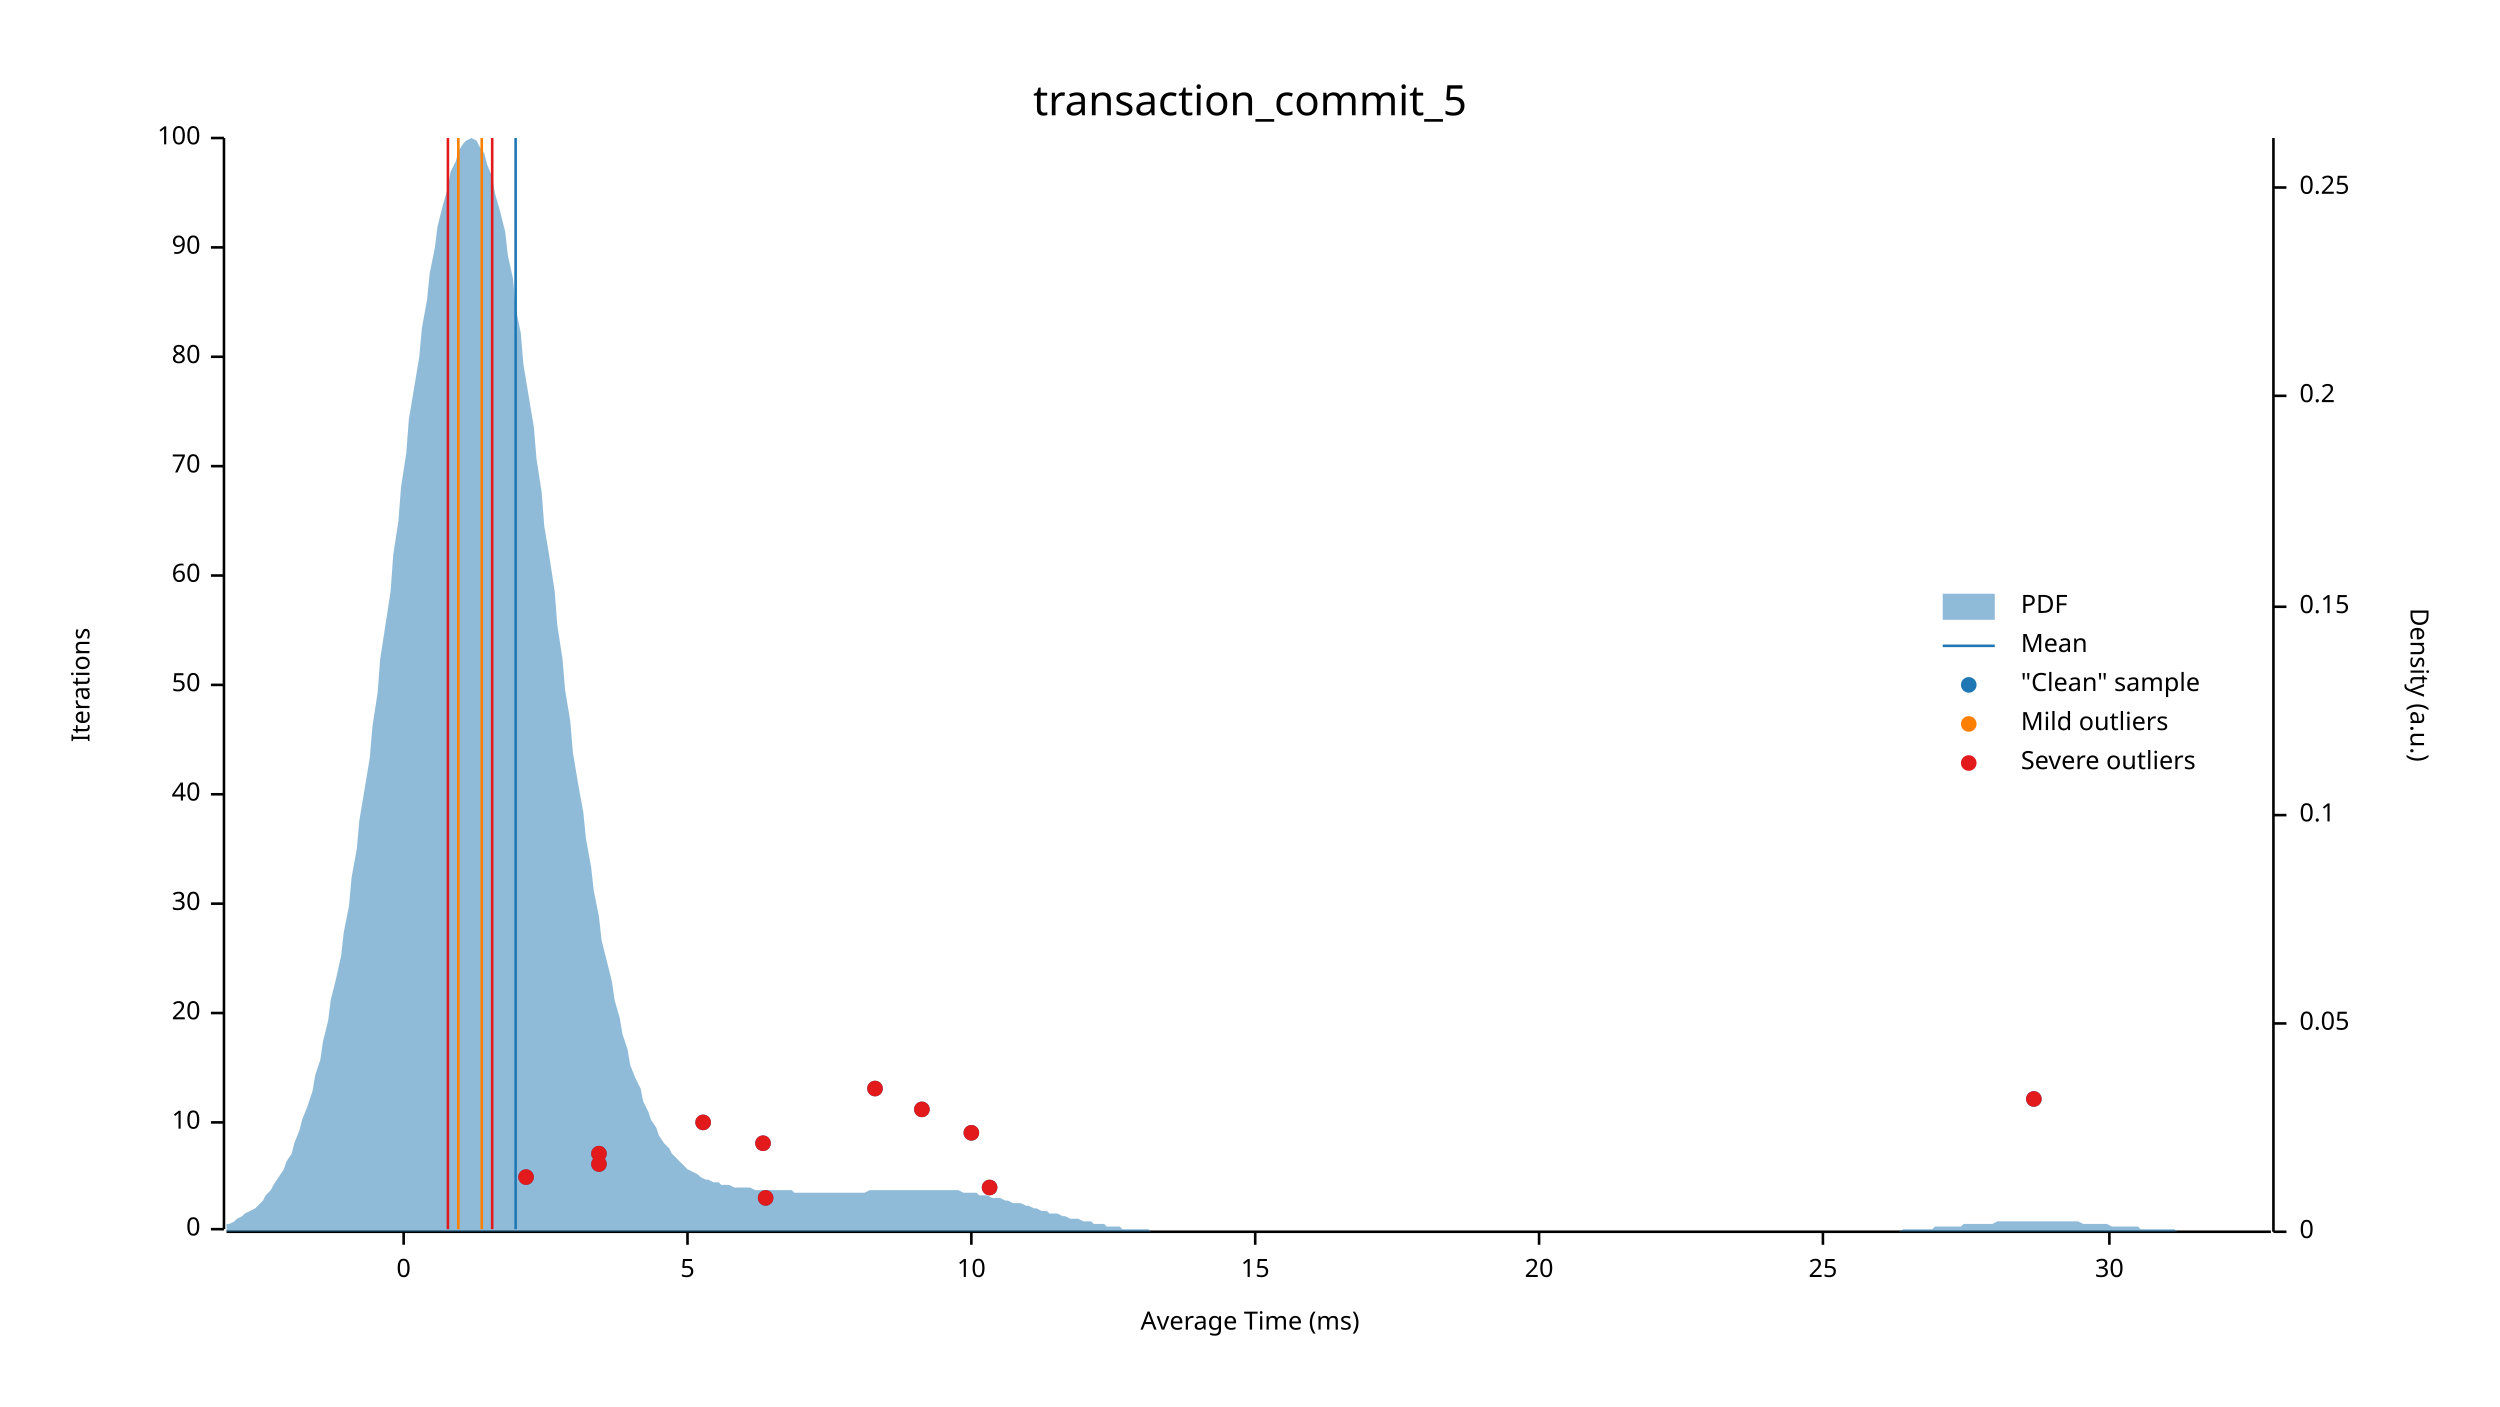
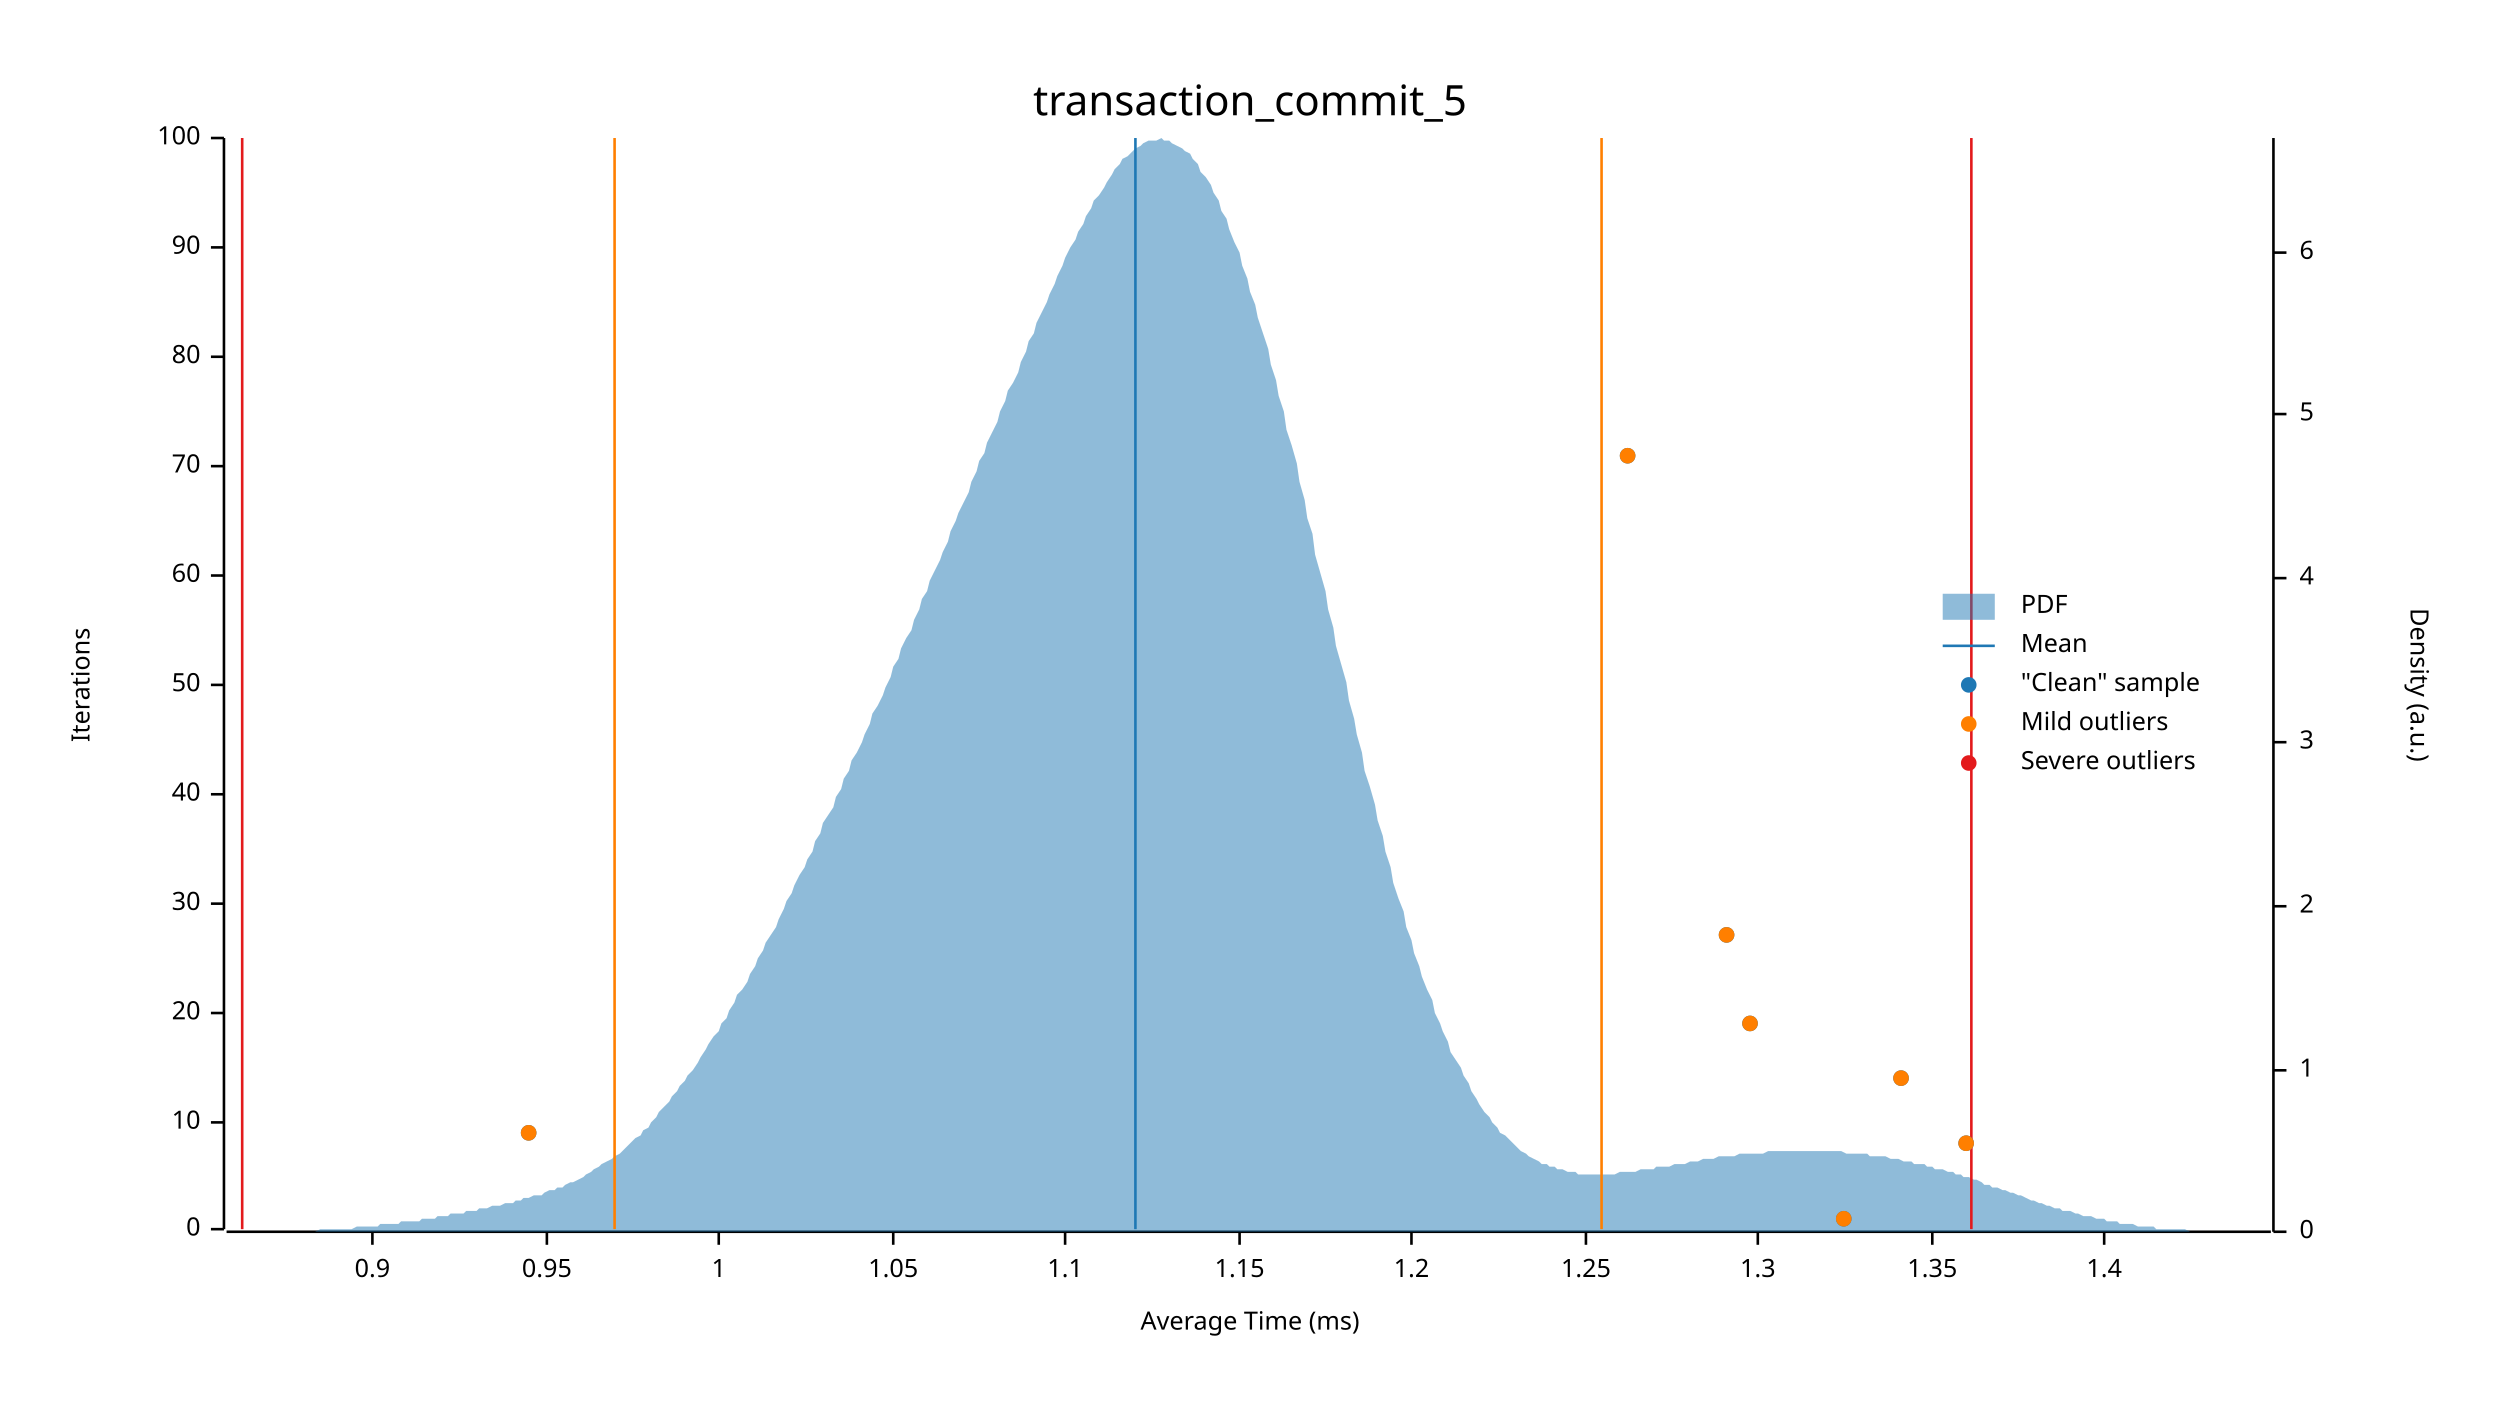
<svg xmlns="http://www.w3.org/2000/svg" width="960" height="540" viewBox="0 0 960 540">
  <text x="480" y="32" dy="0.76em" text-anchor="middle" font-family="sans-serif" font-size="16.129" opacity="1" fill="#000000">
transaction_commit_5
</text>
  <text x="27" y="263" dy="0.76em" text-anchor="middle" font-family="sans-serif" font-size="9.677" opacity="1" fill="#000000" transform="rotate(270, 27, 263)">
Iterations
</text>
  <text x="480" y="513" dy="-0.5ex" text-anchor="middle" font-family="sans-serif" font-size="9.677" opacity="1" fill="#000000">
Average Time (ms)
</text>
  <polyline fill="none" opacity="1" stroke="#000000" stroke-width="1" points="86,53 86,472 " />
  <text x="77" y="472" dy="0.5ex" text-anchor="end" font-family="sans-serif" font-size="9.677" opacity="1" fill="#000000">
0
</text>
  <polyline fill="none" opacity="1" stroke="#000000" stroke-width="1" points="81,472 86,472 " />
  <text x="77" y="431" dy="0.5ex" text-anchor="end" font-family="sans-serif" font-size="9.677" opacity="1" fill="#000000">
10
</text>
  <polyline fill="none" opacity="1" stroke="#000000" stroke-width="1" points="81,431 86,431 " />
  <text x="77" y="389" dy="0.5ex" text-anchor="end" font-family="sans-serif" font-size="9.677" opacity="1" fill="#000000">
20
</text>
  <polyline fill="none" opacity="1" stroke="#000000" stroke-width="1" points="81,389 86,389 " />
  <text x="77" y="347" dy="0.5ex" text-anchor="end" font-family="sans-serif" font-size="9.677" opacity="1" fill="#000000">
30
</text>
  <polyline fill="none" opacity="1" stroke="#000000" stroke-width="1" points="81,347 86,347 " />
  <text x="77" y="305" dy="0.5ex" text-anchor="end" font-family="sans-serif" font-size="9.677" opacity="1" fill="#000000">
40
</text>
  <polyline fill="none" opacity="1" stroke="#000000" stroke-width="1" points="81,305 86,305 " />
  <text x="77" y="263" dy="0.5ex" text-anchor="end" font-family="sans-serif" font-size="9.677" opacity="1" fill="#000000">
50
</text>
  <polyline fill="none" opacity="1" stroke="#000000" stroke-width="1" points="81,263 86,263 " />
  <text x="77" y="221" dy="0.5ex" text-anchor="end" font-family="sans-serif" font-size="9.677" opacity="1" fill="#000000">
60
</text>
  <polyline fill="none" opacity="1" stroke="#000000" stroke-width="1" points="81,221 86,221 " />
  <text x="77" y="179" dy="0.5ex" text-anchor="end" font-family="sans-serif" font-size="9.677" opacity="1" fill="#000000">
70
</text>
  <polyline fill="none" opacity="1" stroke="#000000" stroke-width="1" points="81,179 86,179 " />
  <text x="77" y="137" dy="0.5ex" text-anchor="end" font-family="sans-serif" font-size="9.677" opacity="1" fill="#000000">
80
</text>
  <polyline fill="none" opacity="1" stroke="#000000" stroke-width="1" points="81,137 86,137 " />
  <text x="77" y="95" dy="0.5ex" text-anchor="end" font-family="sans-serif" font-size="9.677" opacity="1" fill="#000000">
90
</text>
  <polyline fill="none" opacity="1" stroke="#000000" stroke-width="1" points="81,95 86,95 " />
  <text x="77" y="53" dy="0.5ex" text-anchor="end" font-family="sans-serif" font-size="9.677" opacity="1" fill="#000000">
100
</text>
  <polyline fill="none" opacity="1" stroke="#000000" stroke-width="1" points="81,53 86,53 " />
  <polyline fill="none" opacity="1" stroke="#000000" stroke-width="1" points="87,473 872,473 " />
-   <text x="155" y="483" dy="0.76em" text-anchor="middle" font-family="sans-serif" font-size="9.677" opacity="1" fill="#000000">
- 0
+   <text x="143" y="483" dy="0.76em" text-anchor="middle" font-family="sans-serif" font-size="9.677" opacity="1" fill="#000000">
+ 0.9
</text>
-   <polyline fill="none" opacity="1" stroke="#000000" stroke-width="1" points="155,473 155,478 " />
-   <text x="264" y="483" dy="0.76em" text-anchor="middle" font-family="sans-serif" font-size="9.677" opacity="1" fill="#000000">
- 5
+   <polyline fill="none" opacity="1" stroke="#000000" stroke-width="1" points="143,473 143,478 " />
+   <text x="210" y="483" dy="0.76em" text-anchor="middle" font-family="sans-serif" font-size="9.677" opacity="1" fill="#000000">
+ 0.95
</text>
-   <polyline fill="none" opacity="1" stroke="#000000" stroke-width="1" points="264,473 264,478 " />
-   <text x="373" y="483" dy="0.76em" text-anchor="middle" font-family="sans-serif" font-size="9.677" opacity="1" fill="#000000">
- 10
+   <polyline fill="none" opacity="1" stroke="#000000" stroke-width="1" points="210,473 210,478 " />
+   <text x="276" y="483" dy="0.76em" text-anchor="middle" font-family="sans-serif" font-size="9.677" opacity="1" fill="#000000">
+ 1
</text>
-   <polyline fill="none" opacity="1" stroke="#000000" stroke-width="1" points="373,473 373,478 " />
-   <text x="482" y="483" dy="0.76em" text-anchor="middle" font-family="sans-serif" font-size="9.677" opacity="1" fill="#000000">
- 15
+   <polyline fill="none" opacity="1" stroke="#000000" stroke-width="1" points="276,473 276,478 " />
+   <text x="343" y="483" dy="0.76em" text-anchor="middle" font-family="sans-serif" font-size="9.677" opacity="1" fill="#000000">
+ 1.05
</text>
-   <polyline fill="none" opacity="1" stroke="#000000" stroke-width="1" points="482,473 482,478 " />
-   <text x="591" y="483" dy="0.76em" text-anchor="middle" font-family="sans-serif" font-size="9.677" opacity="1" fill="#000000">
- 20
+   <polyline fill="none" opacity="1" stroke="#000000" stroke-width="1" points="343,473 343,478 " />
+   <text x="409" y="483" dy="0.76em" text-anchor="middle" font-family="sans-serif" font-size="9.677" opacity="1" fill="#000000">
+ 1.1
</text>
-   <polyline fill="none" opacity="1" stroke="#000000" stroke-width="1" points="591,473 591,478 " />
-   <text x="700" y="483" dy="0.76em" text-anchor="middle" font-family="sans-serif" font-size="9.677" opacity="1" fill="#000000">
- 25
+   <polyline fill="none" opacity="1" stroke="#000000" stroke-width="1" points="409,473 409,478 " />
+   <text x="476" y="483" dy="0.76em" text-anchor="middle" font-family="sans-serif" font-size="9.677" opacity="1" fill="#000000">
+ 1.15
</text>
-   <polyline fill="none" opacity="1" stroke="#000000" stroke-width="1" points="700,473 700,478 " />
-   <text x="810" y="483" dy="0.76em" text-anchor="middle" font-family="sans-serif" font-size="9.677" opacity="1" fill="#000000">
- 30
+   <polyline fill="none" opacity="1" stroke="#000000" stroke-width="1" points="476,473 476,478 " />
+   <text x="542" y="483" dy="0.76em" text-anchor="middle" font-family="sans-serif" font-size="9.677" opacity="1" fill="#000000">
+ 1.2
</text>
-   <polyline fill="none" opacity="1" stroke="#000000" stroke-width="1" points="810,473 810,478 " />
+   <polyline fill="none" opacity="1" stroke="#000000" stroke-width="1" points="542,473 542,478 " />
+   <text x="609" y="483" dy="0.76em" text-anchor="middle" font-family="sans-serif" font-size="9.677" opacity="1" fill="#000000">
+ 1.25
+ </text>
+   <polyline fill="none" opacity="1" stroke="#000000" stroke-width="1" points="609,473 609,478 " />
+   <text x="675" y="483" dy="0.76em" text-anchor="middle" font-family="sans-serif" font-size="9.677" opacity="1" fill="#000000">
+ 1.3
+ </text>
+   <polyline fill="none" opacity="1" stroke="#000000" stroke-width="1" points="675,473 675,478 " />
+   <text x="742" y="483" dy="0.76em" text-anchor="middle" font-family="sans-serif" font-size="9.677" opacity="1" fill="#000000">
+ 1.35
+ </text>
+   <polyline fill="none" opacity="1" stroke="#000000" stroke-width="1" points="742,473 742,478 " />
+   <text x="808" y="483" dy="0.76em" text-anchor="middle" font-family="sans-serif" font-size="9.677" opacity="1" fill="#000000">
+ 1.4
+ </text>
+   <polyline fill="none" opacity="1" stroke="#000000" stroke-width="1" points="808,473 808,478 " />
  <text x="933" y="263" dy="0.76em" text-anchor="middle" font-family="sans-serif" font-size="9.677" opacity="1" fill="#000000" transform="rotate(90, 933, 263)">
Density (a.u.)
</text>
  <polyline fill="none" opacity="1" stroke="#000000" stroke-width="1" points="873,53 873,473 " />
  <text x="883" y="473" dy="0.5ex" text-anchor="start" font-family="sans-serif" font-size="9.677" opacity="1" fill="#000000">
0
</text>
  <polyline fill="none" opacity="1" stroke="#000000" stroke-width="1" points="873,473 878,473 " />
-   <text x="883" y="393" dy="0.5ex" text-anchor="start" font-family="sans-serif" font-size="9.677" opacity="1" fill="#000000">
- 0.05
+   <text x="883" y="411" dy="0.5ex" text-anchor="start" font-family="sans-serif" font-size="9.677" opacity="1" fill="#000000">
+ 1
</text>
-   <polyline fill="none" opacity="1" stroke="#000000" stroke-width="1" points="873,393 878,393 " />
-   <text x="883" y="313" dy="0.5ex" text-anchor="start" font-family="sans-serif" font-size="9.677" opacity="1" fill="#000000">
- 0.1
+   <polyline fill="none" opacity="1" stroke="#000000" stroke-width="1" points="873,411 878,411 " />
+   <text x="883" y="348" dy="0.5ex" text-anchor="start" font-family="sans-serif" font-size="9.677" opacity="1" fill="#000000">
+ 2
</text>
-   <polyline fill="none" opacity="1" stroke="#000000" stroke-width="1" points="873,313 878,313 " />
-   <text x="883" y="233" dy="0.5ex" text-anchor="start" font-family="sans-serif" font-size="9.677" opacity="1" fill="#000000">
- 0.15
+   <polyline fill="none" opacity="1" stroke="#000000" stroke-width="1" points="873,348 878,348 " />
+   <text x="883" y="285" dy="0.5ex" text-anchor="start" font-family="sans-serif" font-size="9.677" opacity="1" fill="#000000">
+ 3
</text>
-   <polyline fill="none" opacity="1" stroke="#000000" stroke-width="1" points="873,233 878,233 " />
-   <text x="883" y="152" dy="0.5ex" text-anchor="start" font-family="sans-serif" font-size="9.677" opacity="1" fill="#000000">
- 0.2
+   <polyline fill="none" opacity="1" stroke="#000000" stroke-width="1" points="873,285 878,285 " />
+   <text x="883" y="222" dy="0.5ex" text-anchor="start" font-family="sans-serif" font-size="9.677" opacity="1" fill="#000000">
+ 4
</text>
-   <polyline fill="none" opacity="1" stroke="#000000" stroke-width="1" points="873,152 878,152 " />
-   <text x="883" y="72" dy="0.5ex" text-anchor="start" font-family="sans-serif" font-size="9.677" opacity="1" fill="#000000">
- 0.25
+   <polyline fill="none" opacity="1" stroke="#000000" stroke-width="1" points="873,222 878,222 " />
+   <text x="883" y="159" dy="0.5ex" text-anchor="start" font-family="sans-serif" font-size="9.677" opacity="1" fill="#000000">
+ 5
</text>
-   <polyline fill="none" opacity="1" stroke="#000000" stroke-width="1" points="873,72 878,72 " />
-   <polygon opacity="0.5" fill="#1F78B4" points="87,470 88,470 90,469 91,468 93,467 94,466 96,465 98,464 99,463 101,461 102,459 104,457 105,455 107,452 109,449 110,446 112,443 113,439 115,434 116,430 118,425 120,419 121,413 123,407 124,400 126,392 127,384 129,376 131,367 132,358 134,348 135,337 137,326 138,315 140,303 142,291 143,279 145,266 146,253 148,240 150,227 151,213 153,200 154,187 156,174 157,161 159,149 161,137 162,126 164,115 165,105 167,95 168,87 170,79 172,72 173,66 175,62 176,58 178,55 179,54 181,53 183,54 184,56 186,59 187,63 189,68 190,74 192,81 194,89 195,98 197,107 198,118 200,128 201,140 203,152 205,164 206,176 208,189 209,202 211,214 213,227 214,240 216,253 217,265 219,277 220,289 222,301 224,312 225,322 227,333 228,342 230,352 231,361 233,369 235,377 236,384 238,391 239,397 241,403 242,409 244,414 246,418 247,423 249,427 250,430 252,433 253,436 255,439 257,441 258,443 260,445 261,446 263,448 264,449 266,450 268,451 269,452 271,453 272,453 274,454 276,454 277,455 279,455 280,455 282,456 283,456 285,456 287,456 288,456 290,457 291,457 293,457 294,457 296,457 298,457 299,457 301,457 302,457 304,457 305,458 307,458 309,458 310,458 312,458 313,458 315,458 316,458 318,458 320,458 321,458 323,458 324,458 326,458 327,458 329,458 331,458 332,458 334,457 335,457 337,457 339,457 340,457 342,457 343,457 345,457 346,457 348,457 350,457 351,457 353,457 354,457 356,457 357,457 359,457 361,457 362,457 364,457 365,457 367,457 368,457 370,458 372,458 373,458 375,458 376,459 378,459 379,459 381,460 383,460 384,460 386,461 387,461 389,462 391,462 392,462 394,463 395,463 397,464 398,464 400,465 402,465 403,466 405,466 406,466 408,467 409,467 411,468 413,468 414,468 416,469 417,469 419,469 420,470 422,470 424,470 425,471 427,471 428,471 430,471 431,472 433,472 435,472 436,472 438,472 439,472 441,472 442,473 444,473 446,473 447,473 449,473 450,473 452,473 454,473 455,473 457,473 458,473 460,473 461,473 463,473 465,473 466,473 468,473 469,473 471,473 472,473 474,473 476,473 477,473 479,473 480,473 482,473 483,473 485,473 487,473 488,473 490,473 491,473 493,473 494,473 496,473 498,473 499,473 501,473 502,473 504,473 505,473 507,473 509,473 510,473 512,473 513,473 515,473 517,473 518,473 520,473 521,473 523,473 524,473 526,473 528,473 529,473 531,473 532,473 534,473 535,473 537,473 539,473 540,473 542,473 543,473 545,473 546,473 548,473 550,473 551,473 553,473 554,473 556,473 557,473 559,473 561,473 562,473 564,473 565,473 567,473 568,473 570,473 572,473 573,473 575,473 576,473 578,473 580,473 581,473 583,473 584,473 586,473 587,473 589,473 591,473 592,473 594,473 595,473 597,473 598,473 600,473 602,473 603,473 605,473 606,473 608,473 609,473 611,473 613,473 614,473 616,473 617,473 619,473 620,473 622,473 624,473 625,473 627,473 628,473 630,473 632,473 633,473 635,473 636,473 638,473 639,473 641,473 643,473 644,473 646,473 647,473 649,473 650,473 652,473 654,473 655,473 657,473 658,473 660,473 661,473 663,473 665,473 666,473 668,473 669,473 671,473 672,473 674,473 676,473 677,473 679,473 680,473 682,473 683,473 685,473 687,473 688,473 690,473 691,473 693,473 695,473 696,473 698,473 699,473 701,473 702,473 704,473 706,473 707,473 709,473 710,473 712,473 713,473 715,473 717,473 718,473 720,473 721,473 723,473 724,473 726,473 728,473 729,473 731,472 732,472 734,472 735,472 737,472 739,472 740,472 742,472 743,471 745,471 746,471 748,471 750,471 751,471 753,471 754,470 756,470 758,470 759,470 761,470 762,470 764,470 765,470 767,469 769,469 770,469 772,469 773,469 775,469 776,469 778,469 780,469 781,469 783,469 784,469 786,469 787,469 789,469 791,469 792,469 794,469 795,469 797,469 798,469 800,470 802,470 803,470 805,470 806,470 808,470 809,470 811,471 813,471 814,471 816,471 817,471 819,471 821,471 822,472 824,472 825,472 827,472 828,472 830,472 832,472 833,472 835,472 836,473 838,473 839,473 841,473 843,473 844,473 846,473 847,473 849,473 850,473 852,473 854,473 855,473 857,473 858,473 860,473 861,473 863,473 865,473 866,473 868,473 869,473 871,473 873,473 873,473 87,473 " />
-   <polyline fill="none" opacity="1" stroke="#1F78B4" stroke-width="1" points="198,472 198,53 " />
-   <polyline fill="none" opacity="1" stroke="#FF7F00" stroke-width="1" points="176,472 176,53 " />
-   <polyline fill="none" opacity="1" stroke="#FF7F00" stroke-width="1" points="185,472 185,53 " />
-   <polyline fill="none" opacity="1" stroke="#E31A1C" stroke-width="1" points="172,472 172,53 " />
-   <polyline fill="none" opacity="1" stroke="#E31A1C" stroke-width="1" points="189,472 189,53 " />
-   <circle cx="294" cy="460" r="3" opacity="1" fill="#1F78B4" stroke="none" stroke-width="1" />
-   <circle cx="380" cy="456" r="3" opacity="1" fill="#1F78B4" stroke="none" stroke-width="1" />
-   <circle cx="202" cy="452" r="3" opacity="1" fill="#1F78B4" stroke="none" stroke-width="1" />
-   <circle cx="230" cy="447" r="3" opacity="1" fill="#1F78B4" stroke="none" stroke-width="1" />
-   <circle cx="230" cy="443" r="3" opacity="1" fill="#1F78B4" stroke="none" stroke-width="1" />
-   <circle cx="293" cy="439" r="3" opacity="1" fill="#1F78B4" stroke="none" stroke-width="1" />
-   <circle cx="373" cy="435" r="3" opacity="1" fill="#1F78B4" stroke="none" stroke-width="1" />
-   <circle cx="270" cy="431" r="3" opacity="1" fill="#1F78B4" stroke="none" stroke-width="1" />
-   <circle cx="354" cy="426" r="3" opacity="1" fill="#1F78B4" stroke="none" stroke-width="1" />
-   <circle cx="781" cy="422" r="3" opacity="1" fill="#1F78B4" stroke="none" stroke-width="1" />
-   <circle cx="336" cy="418" r="3" opacity="1" fill="#1F78B4" stroke="none" stroke-width="1" />
-   <circle cx="294" cy="460" r="3" opacity="1" fill="#E31A1C" stroke="none" stroke-width="1" />
-   <circle cx="380" cy="456" r="3" opacity="1" fill="#E31A1C" stroke="none" stroke-width="1" />
-   <circle cx="202" cy="452" r="3" opacity="1" fill="#E31A1C" stroke="none" stroke-width="1" />
-   <circle cx="230" cy="447" r="3" opacity="1" fill="#E31A1C" stroke="none" stroke-width="1" />
-   <circle cx="230" cy="443" r="3" opacity="1" fill="#E31A1C" stroke="none" stroke-width="1" />
-   <circle cx="293" cy="439" r="3" opacity="1" fill="#E31A1C" stroke="none" stroke-width="1" />
-   <circle cx="373" cy="435" r="3" opacity="1" fill="#E31A1C" stroke="none" stroke-width="1" />
-   <circle cx="270" cy="431" r="3" opacity="1" fill="#E31A1C" stroke="none" stroke-width="1" />
-   <circle cx="354" cy="426" r="3" opacity="1" fill="#E31A1C" stroke="none" stroke-width="1" />
-   <circle cx="781" cy="422" r="3" opacity="1" fill="#E31A1C" stroke="none" stroke-width="1" />
-   <circle cx="336" cy="418" r="3" opacity="1" fill="#E31A1C" stroke="none" stroke-width="1" />
+   <polyline fill="none" opacity="1" stroke="#000000" stroke-width="1" points="873,159 878,159 " />
+   <text x="883" y="97" dy="0.5ex" text-anchor="start" font-family="sans-serif" font-size="9.677" opacity="1" fill="#000000">
+ 6
+ </text>
+   <polyline fill="none" opacity="1" stroke="#000000" stroke-width="1" points="873,97 878,97 " />
+   <polygon opacity="0.5" fill="#1F78B4" points="87,473 88,473 90,473 91,473 93,473 94,473 96,473 98,473 99,473 101,473 102,473 104,473 105,473 107,473 109,473 110,473 112,473 113,473 115,473 116,473 118,473 120,473 121,473 123,472 124,472 126,472 127,472 129,472 131,472 132,472 134,472 135,472 137,471 138,471 140,471 142,471 143,471 145,471 146,470 148,470 150,470 151,470 153,470 154,469 156,469 157,469 159,469 161,469 162,468 164,468 165,468 167,468 168,467 170,467 172,467 173,466 175,466 176,466 178,466 179,465 181,465 183,465 184,464 186,464 187,464 189,463 190,463 192,463 194,462 195,462 197,462 198,461 200,461 201,460 203,460 205,459 206,459 208,459 209,458 211,457 213,457 214,456 216,456 217,455 219,454 220,454 222,453 224,452 225,451 227,450 228,449 230,448 231,447 233,446 235,445 236,444 238,443 239,442 241,440 242,439 244,437 246,436 247,434 249,433 250,431 252,429 253,427 255,425 257,423 258,421 260,419 261,417 263,415 264,413 266,411 268,408 269,406 271,403 272,401 274,398 276,396 277,393 279,391 280,388 282,385 283,382 285,380 287,377 288,374 290,371 291,368 293,365 294,362 296,359 298,356 299,353 301,349 302,346 304,343 305,340 307,336 309,333 310,330 312,327 313,323 315,320 316,316 318,313 320,310 321,306 323,303 324,299 326,296 327,292 329,289 331,285 332,282 334,278 335,274 337,271 339,267 340,264 342,260 343,256 345,253 346,249 348,245 350,242 351,238 353,234 354,230 356,227 357,223 359,219 361,215 362,212 364,208 365,204 367,200 368,197 370,193 372,189 373,185 375,181 376,177 378,174 379,170 381,166 383,162 384,158 386,154 387,150 389,147 391,143 392,139 394,135 395,131 397,128 398,124 400,120 402,116 403,113 405,109 406,106 408,102 409,99 411,95 413,92 414,89 416,86 417,83 419,80 420,77 422,75 424,72 425,70 427,67 428,65 430,63 431,61 433,60 435,58 436,57 438,56 439,55 441,54 442,54 444,54 446,53 447,54 449,54 450,55 452,56 454,57 455,58 457,59 458,61 460,63 461,66 463,68 465,71 466,74 468,77 469,81 471,84 472,88 474,93 476,97 477,102 479,107 480,112 482,117 483,122 485,128 487,134 488,140 490,146 491,152 493,158 494,165 496,171 498,178 499,185 501,192 502,199 504,205 505,213 507,220 509,227 510,234 512,241 513,248 515,255 517,262 518,269 520,276 521,282 523,289 524,296 526,302 528,309 529,315 531,321 532,327 534,333 535,339 537,345 539,350 540,356 542,361 543,366 545,371 546,375 548,380 550,384 551,389 553,393 554,396 556,400 557,404 559,407 561,410 562,413 564,416 565,419 567,422 568,424 570,427 572,429 573,431 575,433 576,435 578,436 580,438 581,439 583,441 584,442 586,443 587,444 589,445 591,446 592,447 594,447 595,448 597,448 598,449 600,449 602,450 603,450 605,450 606,451 608,451 609,451 611,451 613,451 614,451 616,451 617,451 619,451 620,451 622,450 624,450 625,450 627,450 628,450 630,449 632,449 633,449 635,449 636,448 638,448 639,448 641,448 643,447 644,447 646,447 647,447 649,446 650,446 652,446 654,445 655,445 657,445 658,445 660,444 661,444 663,444 665,444 666,444 668,443 669,443 671,443 672,443 674,443 676,443 677,443 679,442 680,442 682,442 683,442 685,442 687,442 688,442 690,442 691,442 693,442 695,442 696,442 698,442 699,442 701,442 702,442 704,442 706,442 707,442 709,443 710,443 712,443 713,443 715,443 717,443 718,444 720,444 721,444 723,444 724,444 726,445 728,445 729,445 731,446 732,446 734,446 735,447 737,447 739,447 740,448 742,448 743,449 745,449 746,449 748,450 750,450 751,451 753,451 754,452 756,452 758,453 759,453 761,454 762,455 764,455 765,456 767,456 769,457 770,457 772,458 773,458 775,459 776,459 778,460 780,461 781,461 783,462 784,462 786,463 787,463 789,464 791,464 792,465 794,465 795,465 797,466 798,466 800,467 802,467 803,467 805,468 806,468 808,468 809,469 811,469 813,469 814,470 816,470 817,470 819,470 821,471 822,471 824,471 825,471 827,471 828,472 830,472 832,472 833,472 835,472 836,472 838,472 839,472 841,473 843,473 844,473 846,473 847,473 849,473 850,473 852,473 854,473 855,473 857,473 858,473 860,473 861,473 863,473 865,473 866,473 868,473 869,473 871,473 873,473 873,473 87,473 " />
+   <polyline fill="none" opacity="1" stroke="#1F78B4" stroke-width="1" points="436,472 436,53 " />
+   <polyline fill="none" opacity="1" stroke="#FF7F00" stroke-width="1" points="236,472 236,53 " />
+   <polyline fill="none" opacity="1" stroke="#FF7F00" stroke-width="1" points="615,472 615,53 " />
+   <polyline fill="none" opacity="1" stroke="#E31A1C" stroke-width="1" points="93,472 93,53 " />
+   <polyline fill="none" opacity="1" stroke="#E31A1C" stroke-width="1" points="757,472 757,53 " />
+   <circle cx="708" cy="468" r="3" opacity="1" fill="#1F78B4" stroke="none" stroke-width="1" />
+   <circle cx="755" cy="439" r="3" opacity="1" fill="#1F78B4" stroke="none" stroke-width="1" />
+   <circle cx="203" cy="435" r="3" opacity="1" fill="#1F78B4" stroke="none" stroke-width="1" />
+   <circle cx="730" cy="414" r="3" opacity="1" fill="#1F78B4" stroke="none" stroke-width="1" />
+   <circle cx="672" cy="393" r="3" opacity="1" fill="#1F78B4" stroke="none" stroke-width="1" />
+   <circle cx="663" cy="359" r="3" opacity="1" fill="#1F78B4" stroke="none" stroke-width="1" />
+   <circle cx="625" cy="175" r="3" opacity="1" fill="#1F78B4" stroke="none" stroke-width="1" />
+   <circle cx="708" cy="468" r="3" opacity="1" fill="#FF7F00" stroke="none" stroke-width="1" />
+   <circle cx="755" cy="439" r="3" opacity="1" fill="#FF7F00" stroke="none" stroke-width="1" />
+   <circle cx="203" cy="435" r="3" opacity="1" fill="#FF7F00" stroke="none" stroke-width="1" />
+   <circle cx="730" cy="414" r="3" opacity="1" fill="#FF7F00" stroke="none" stroke-width="1" />
+   <circle cx="672" cy="393" r="3" opacity="1" fill="#FF7F00" stroke="none" stroke-width="1" />
+   <circle cx="663" cy="359" r="3" opacity="1" fill="#FF7F00" stroke="none" stroke-width="1" />
+   <circle cx="625" cy="175" r="3" opacity="1" fill="#FF7F00" stroke="none" stroke-width="1" />
  <text x="776" y="228" dy="0.76em" text-anchor="start" font-family="sans-serif" font-size="9.677" opacity="1" fill="#000000">
PDF
</text>
  <text x="776" y="243" dy="0.76em" text-anchor="start" font-family="sans-serif" font-size="9.677" opacity="1" fill="#000000">
Mean
</text>
  <text x="776" y="258" dy="0.76em" text-anchor="start" font-family="sans-serif" font-size="9.677" opacity="1" fill="#000000">
"Clean" sample
</text>
  <text x="776" y="273" dy="0.76em" text-anchor="start" font-family="sans-serif" font-size="9.677" opacity="1" fill="#000000">
Mild outliers
</text>
  <text x="776" y="288" dy="0.76em" text-anchor="start" font-family="sans-serif" font-size="9.677" opacity="1" fill="#000000">
Severe outliers
</text>
  <rect x="746" y="228" width="20" height="10" opacity="0.5" fill="#1F78B4" stroke="none" />
  <polyline fill="none" opacity="1" stroke="#1F78B4" stroke-width="1" points="746,248 766,248 " />
  <circle cx="756" cy="263" r="3" opacity="1" fill="#1F78B4" stroke="none" stroke-width="1" />
  <circle cx="756" cy="278" r="3" opacity="1" fill="#FF7F00" stroke="none" stroke-width="1" />
  <circle cx="756" cy="293" r="3" opacity="1" fill="#E31A1C" stroke="none" stroke-width="1" />
</svg>
